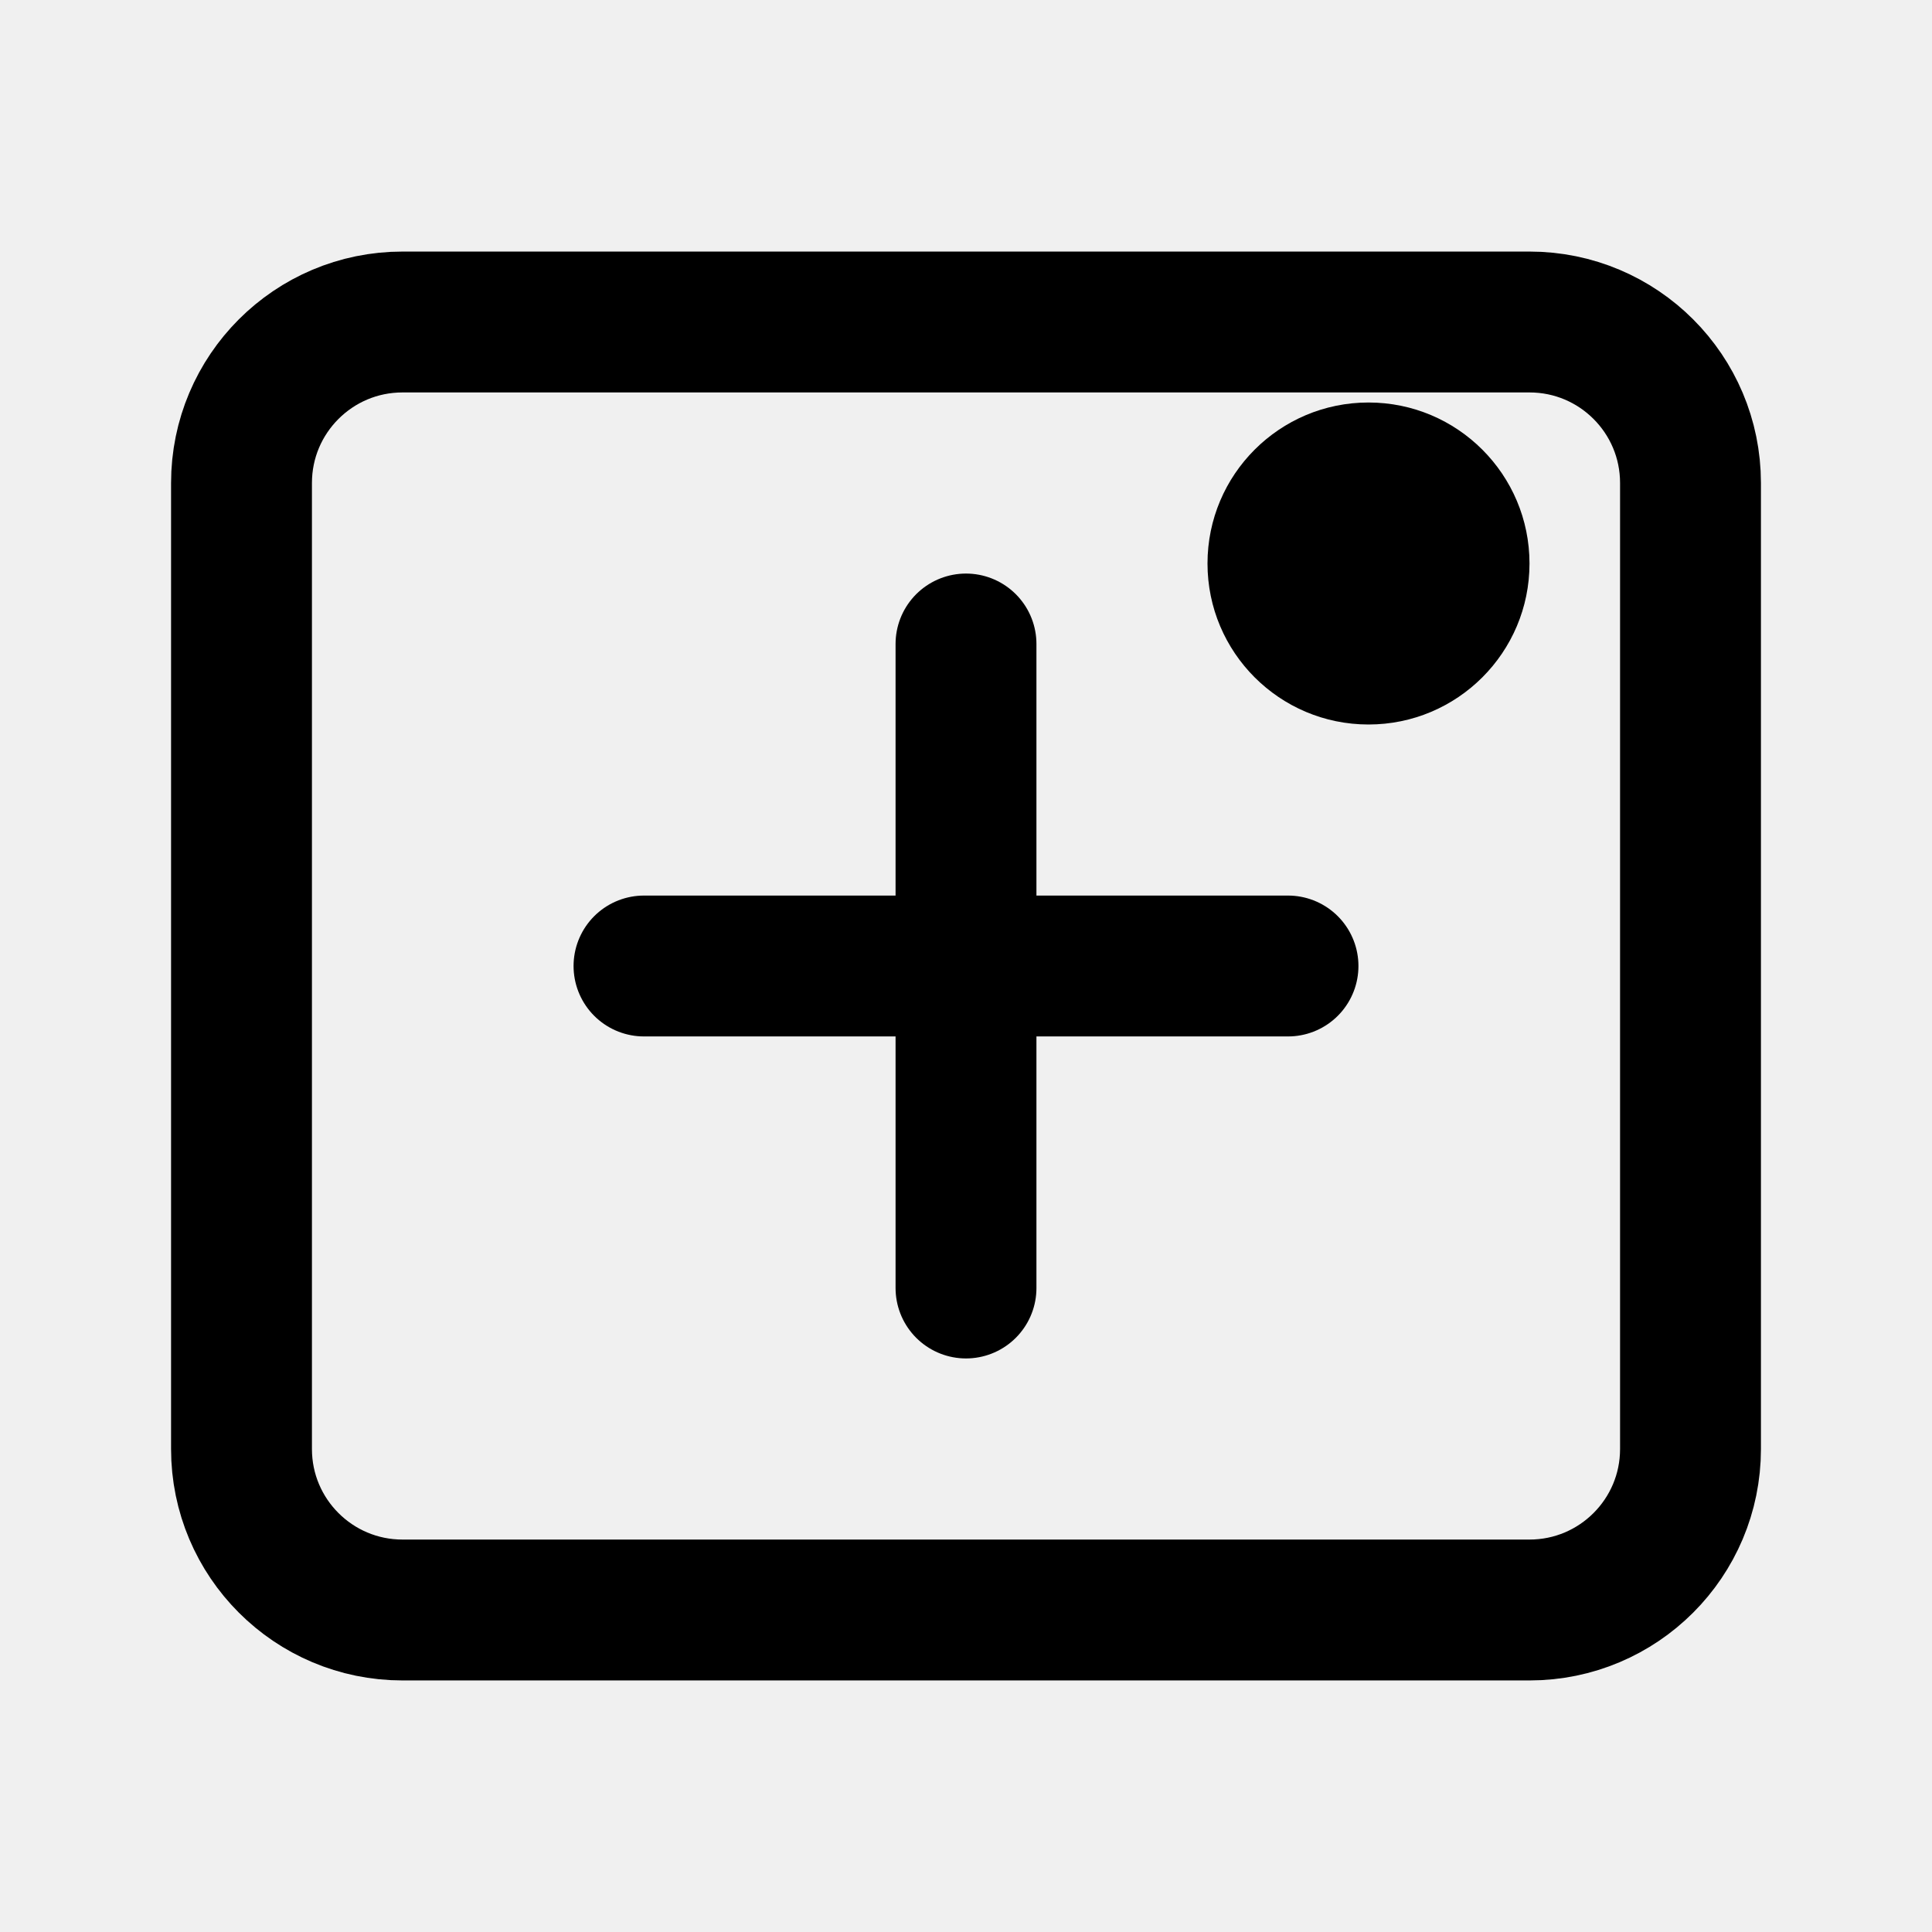
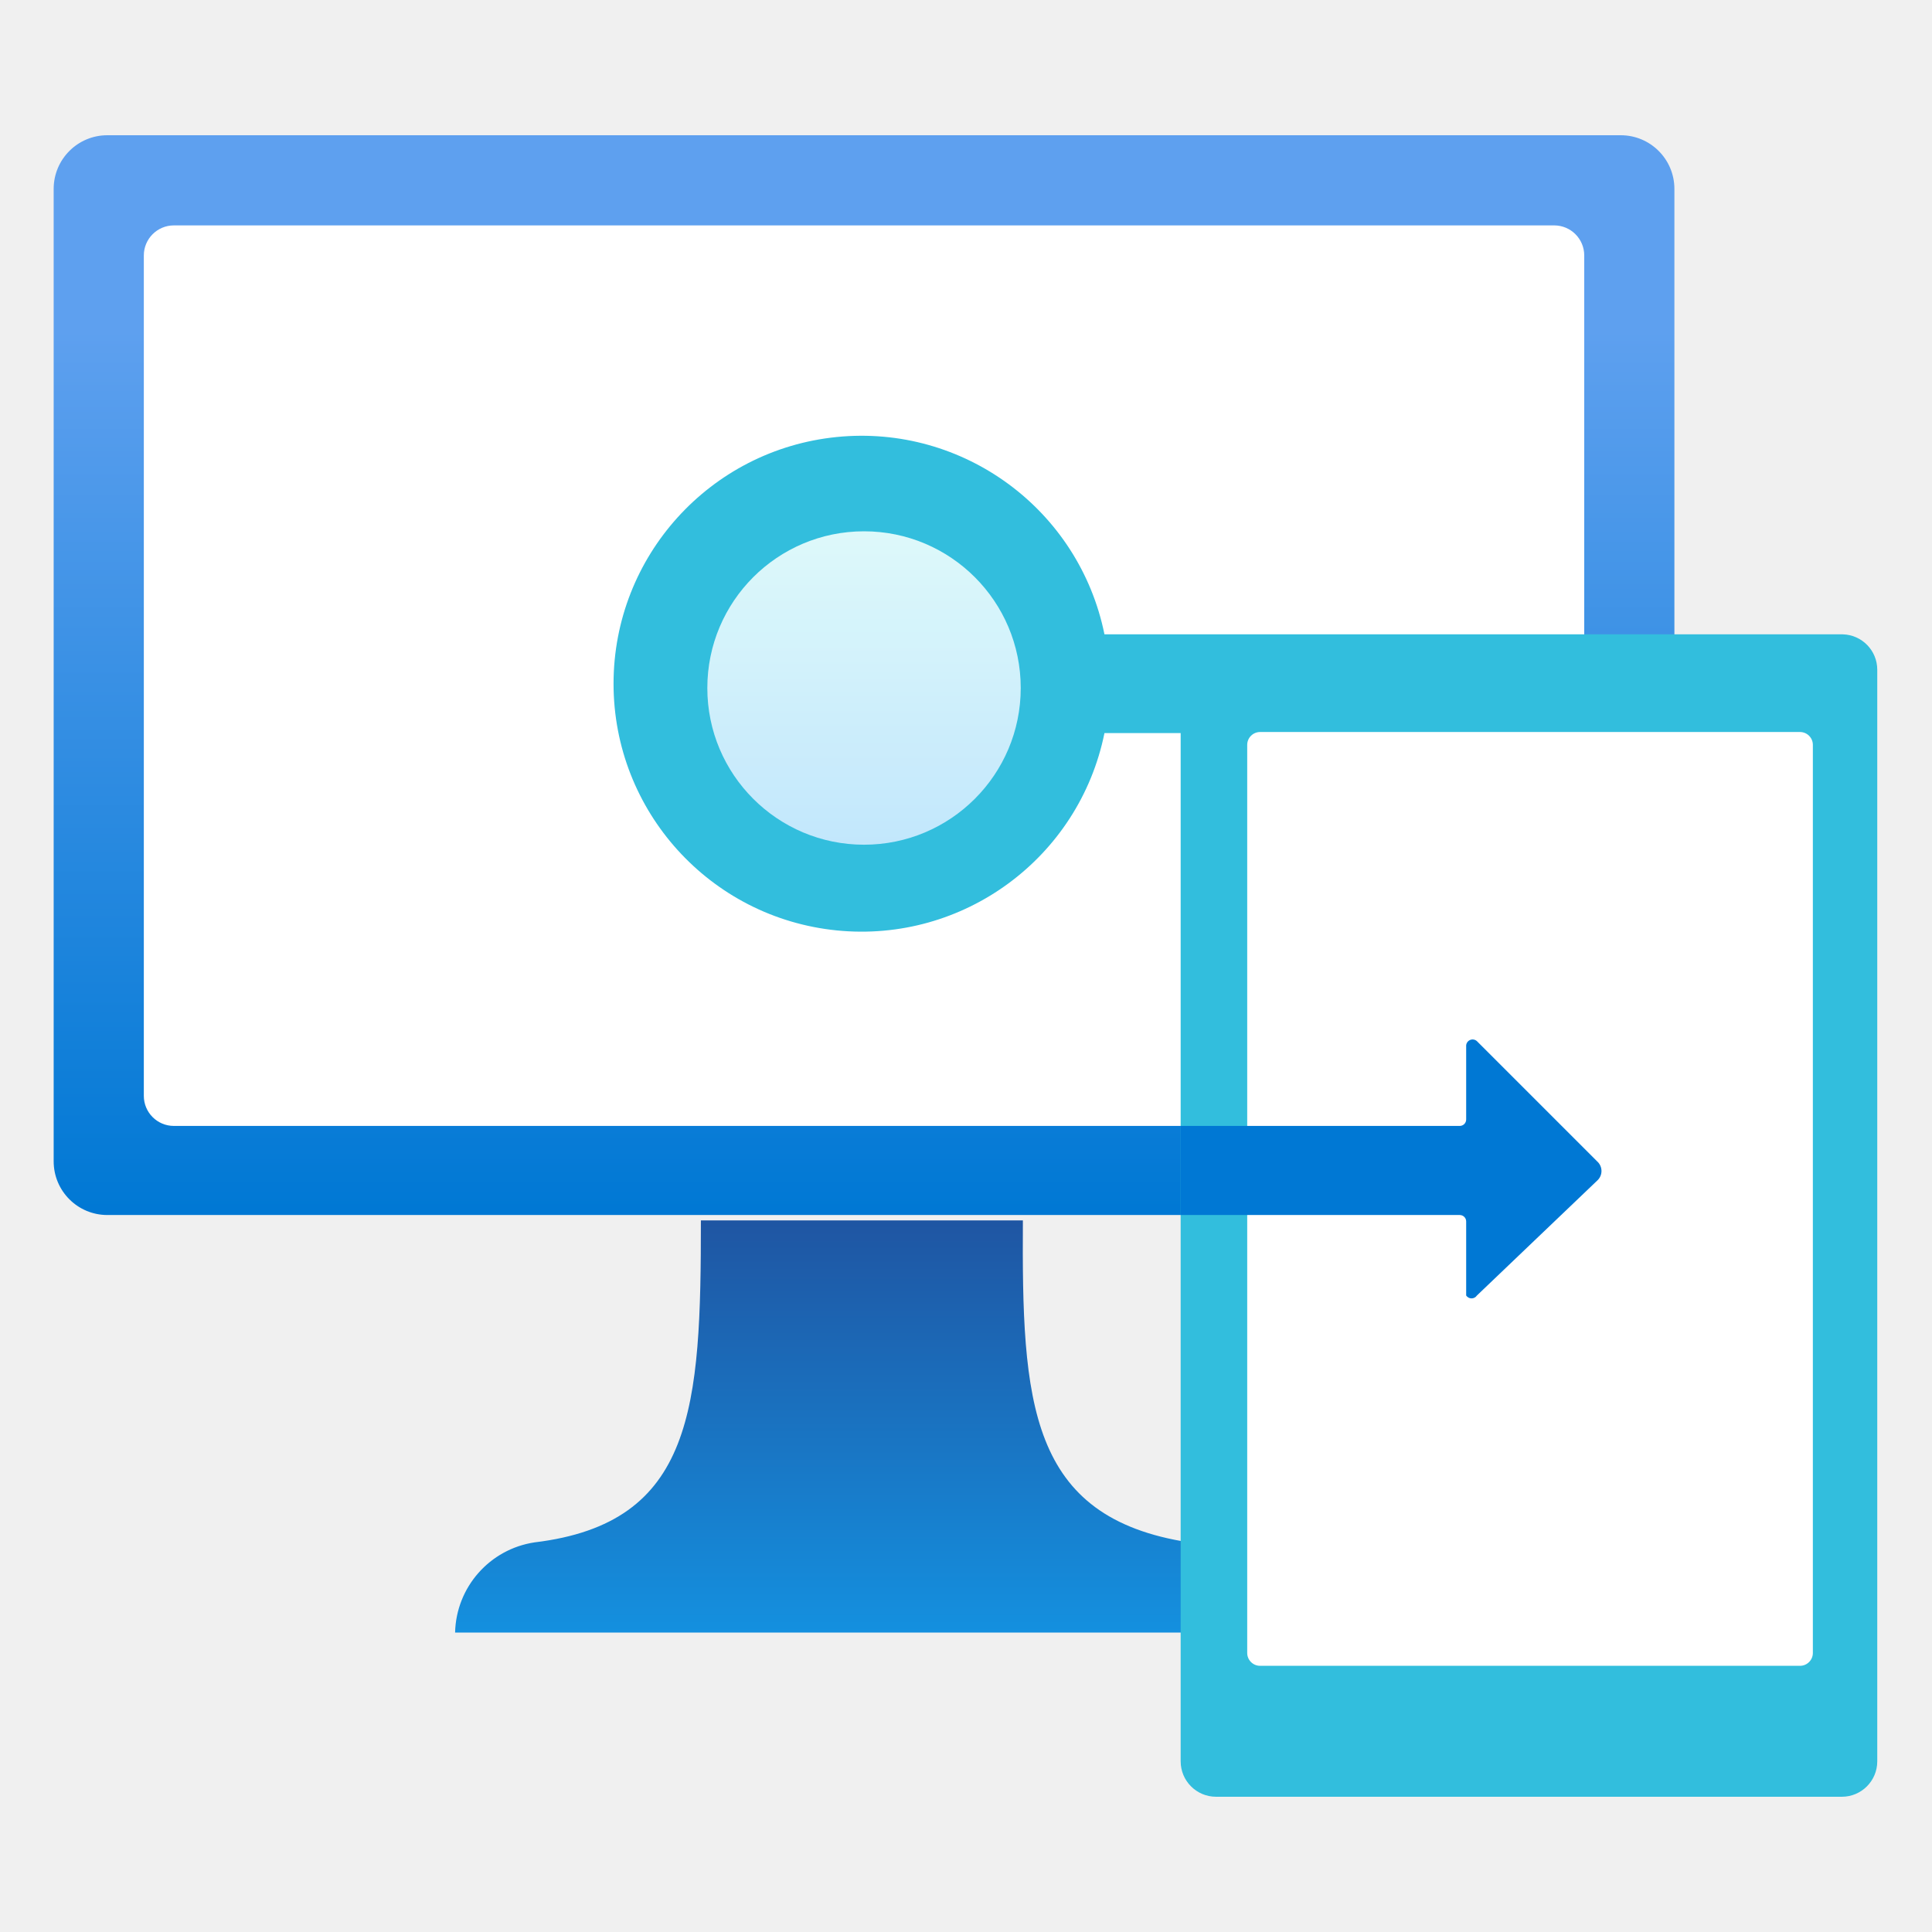
- <svg xmlns="http://www.w3.org/2000/svg" viewBox="0 0 24 24" fill="none" stroke="currentColor" stroke-width="1.75" aria-hidden="true">
-   <rect x="3" y="4" width="18" height="16" rx="2" />
-   <path d="M8 12h8M12 8v8" stroke-linecap="round" />
-   <circle cx="17" cy="7" r="2" fill="currentColor" stroke="none" />
+ <svg xmlns="http://www.w3.org/2000/svg" viewBox="0 0 18 18" aria-hidden="true">
+   <defs>
+     <linearGradient id="intune-a" x1="8.05" y1="11.32" x2="8.05" y2="1.26" gradientUnits="userSpaceOnUse">
+       <stop offset="0" stop-color="#0078d4" />
+       <stop offset="0.82" stop-color="#5ea0ef" />
+     </linearGradient>
+     <linearGradient id="intune-b" x1="8.05" y1="15.21" x2="8.05" y2="11.32" gradientUnits="userSpaceOnUse">
+       <stop offset="0" stop-color="#1490df" />
+       <stop offset="0.98" stop-color="#1f56a3" />
+     </linearGradient>
+     <linearGradient id="intune-c" x1="8.05" y1="7.87" x2="8.05" y2="4.94" gradientUnits="userSpaceOnUse">
+       <stop offset="0" stop-color="#d2ebff" />
+       <stop offset="1" stop-color="#f0fffd" />
+     </linearGradient>
+   </defs>
+   <rect x="0.5" y="1.26" width="15.1" height="10.06" rx="0.5" fill="url(#intune-a)" />
+   <rect x="1.34" y="2.1" width="13.42" height="8.39" rx="0.28" fill="#fff" />
+   <path d="M11.08,14.37c-1.5-.23-1.56-1.31-1.55-3h-3c0,1.74-.06,2.82-1.55,3a.87.87,0,0,0-.74.84h7.54A.88.88,0,0,0,11.08,14.37Z" fill="url(#intune-b)" />
+   <path d="M17.17,5.91H10.29a2.31,2.31,0,1,0,0,.92H11v9.58a.33.33,0,0,0,.33.33h5.83a.33.33,0,0,0,.33-.33V6.24A.33.33,0,0,0,17.17,5.91Z" fill="#32bedd" />
+   <rect x="11.62" y="6.82" width="5.27" height="8.7" rx="0.12" fill="#fff" />
+   <circle cx="8.05" cy="6.41" r="1.46" opacity="0.9" fill="url(#intune-c)" />
+   <path d="M14.88,10.82,13.76,9.7a.06.06,0,0,0-.1.05v.68a.06.06,0,0,1-.06.06H11v.83H13.6a.06.06,0,0,1,.06.06v.69a.06.06,0,0,0,.1,0L14.88,11A.12.12,0,0,0,14.88,10.82Z" fill="#0078d4" />
</svg>
